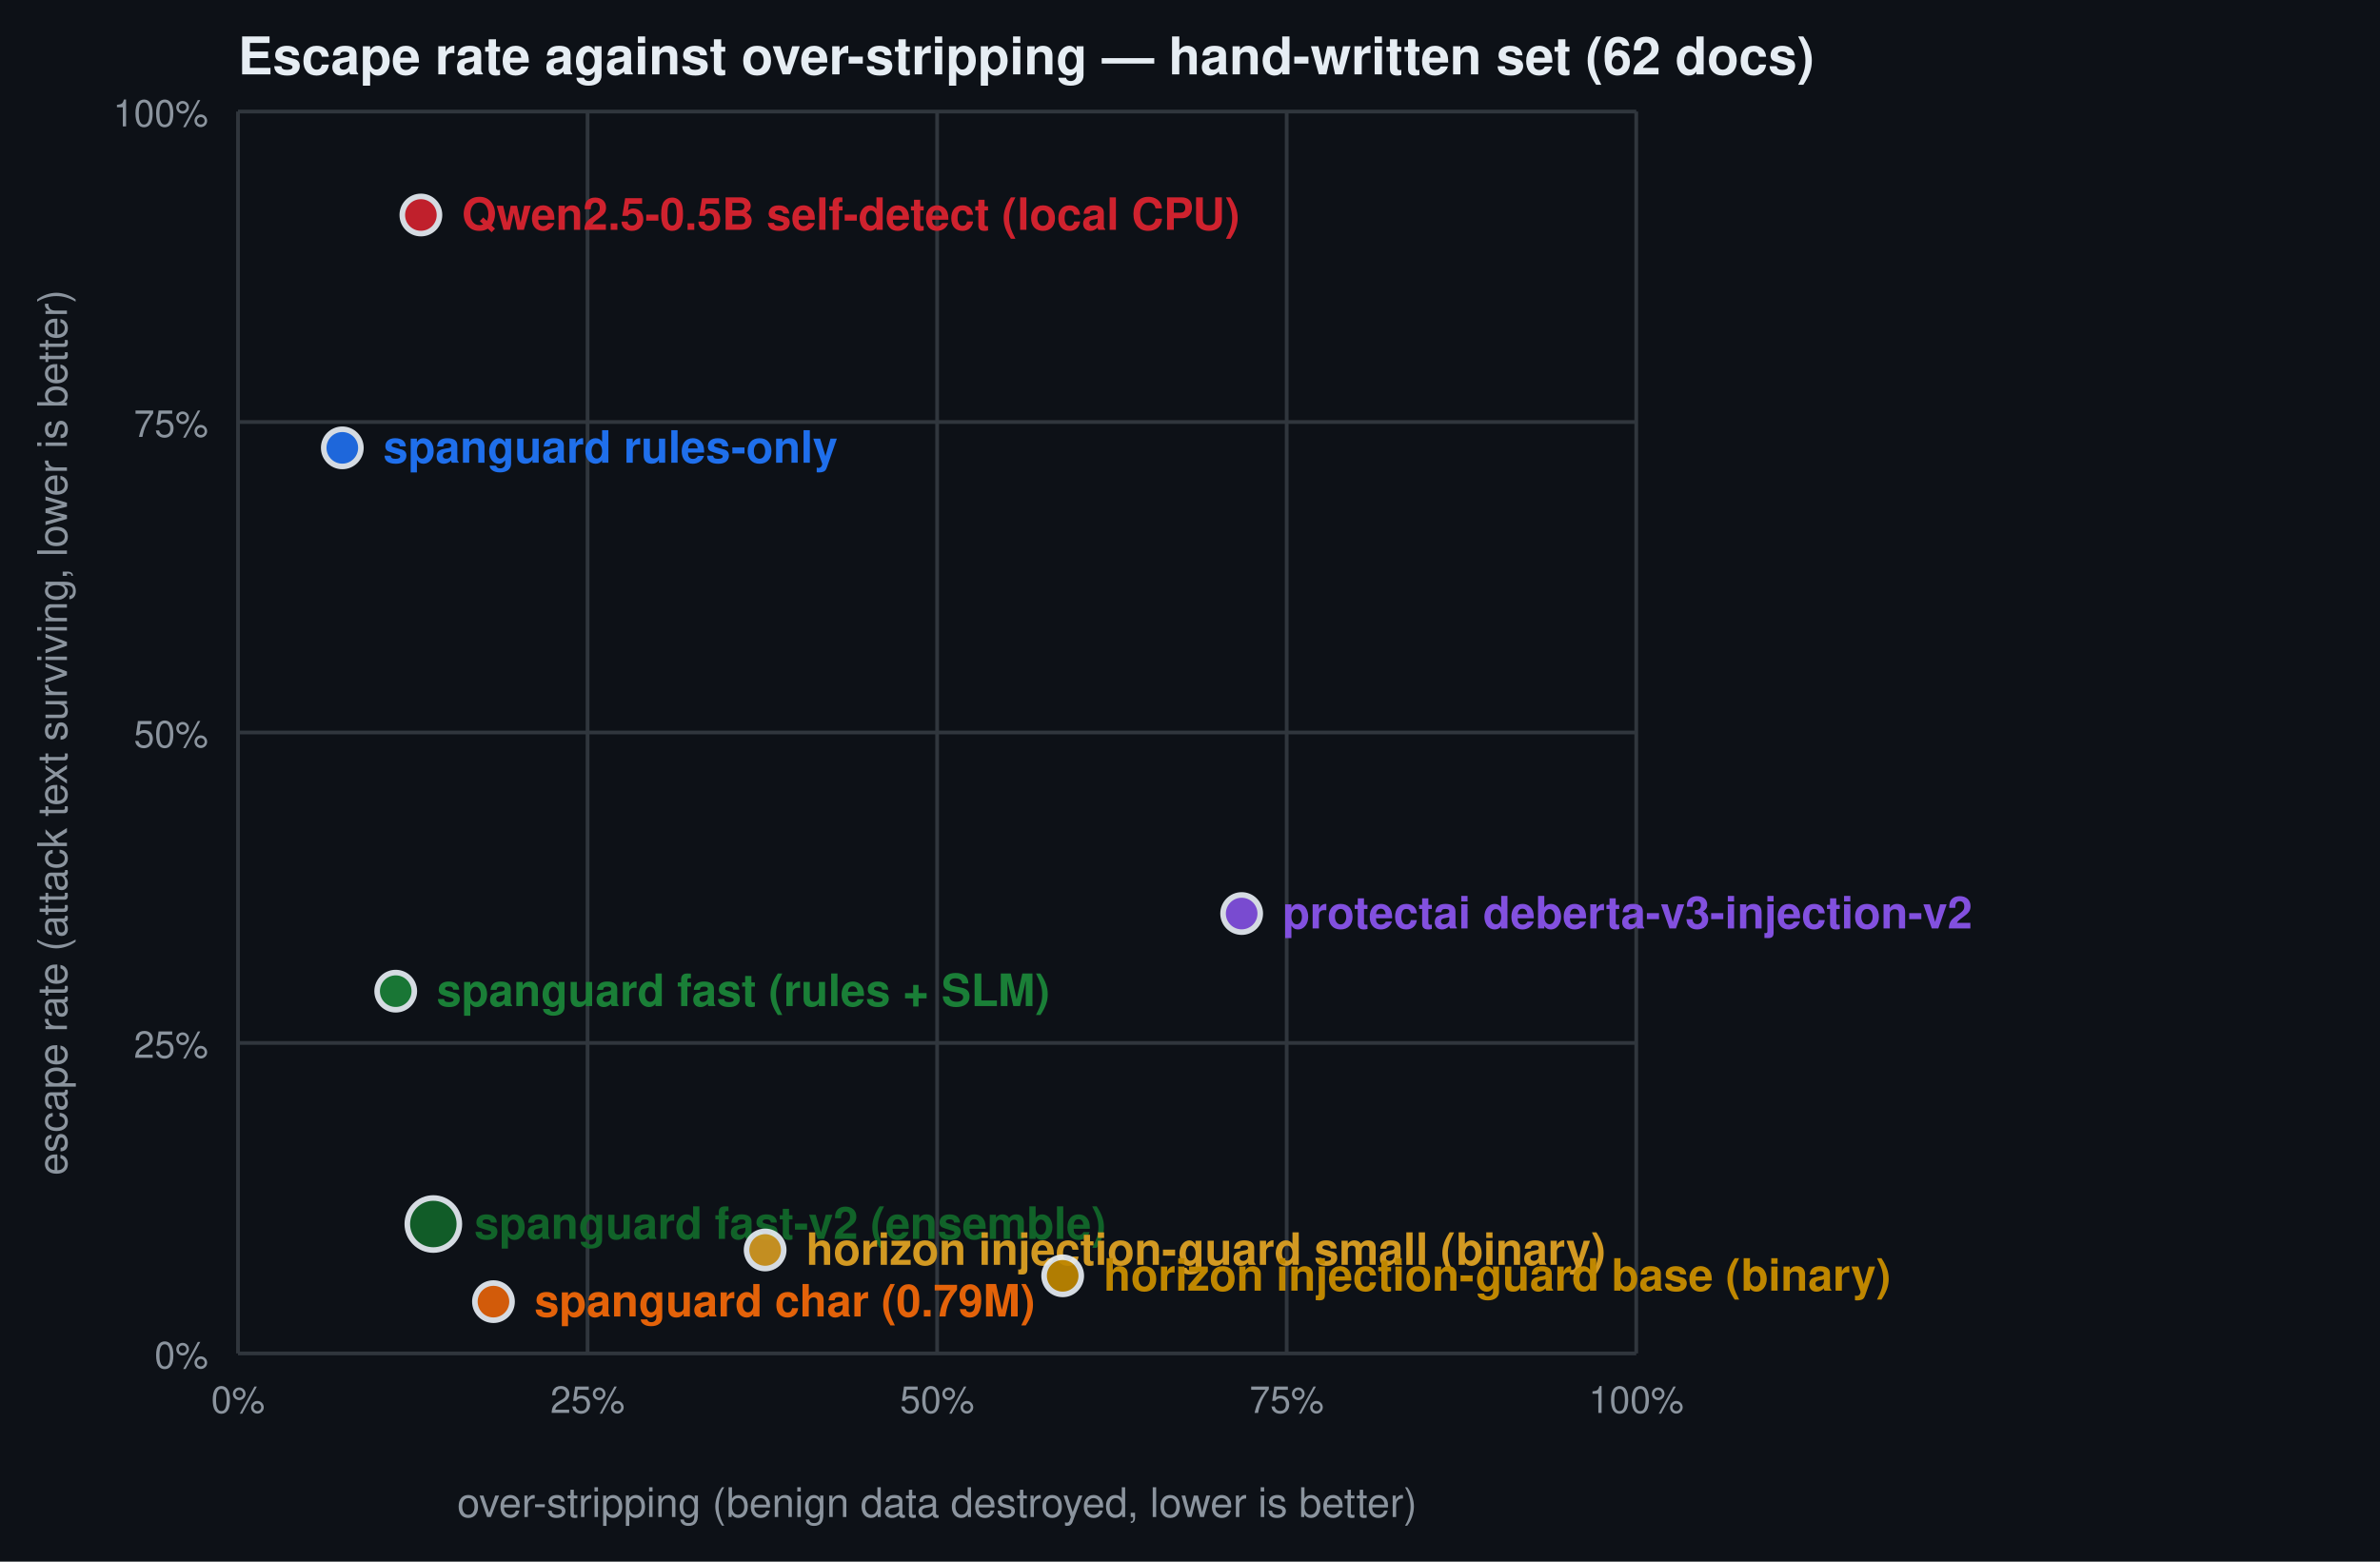
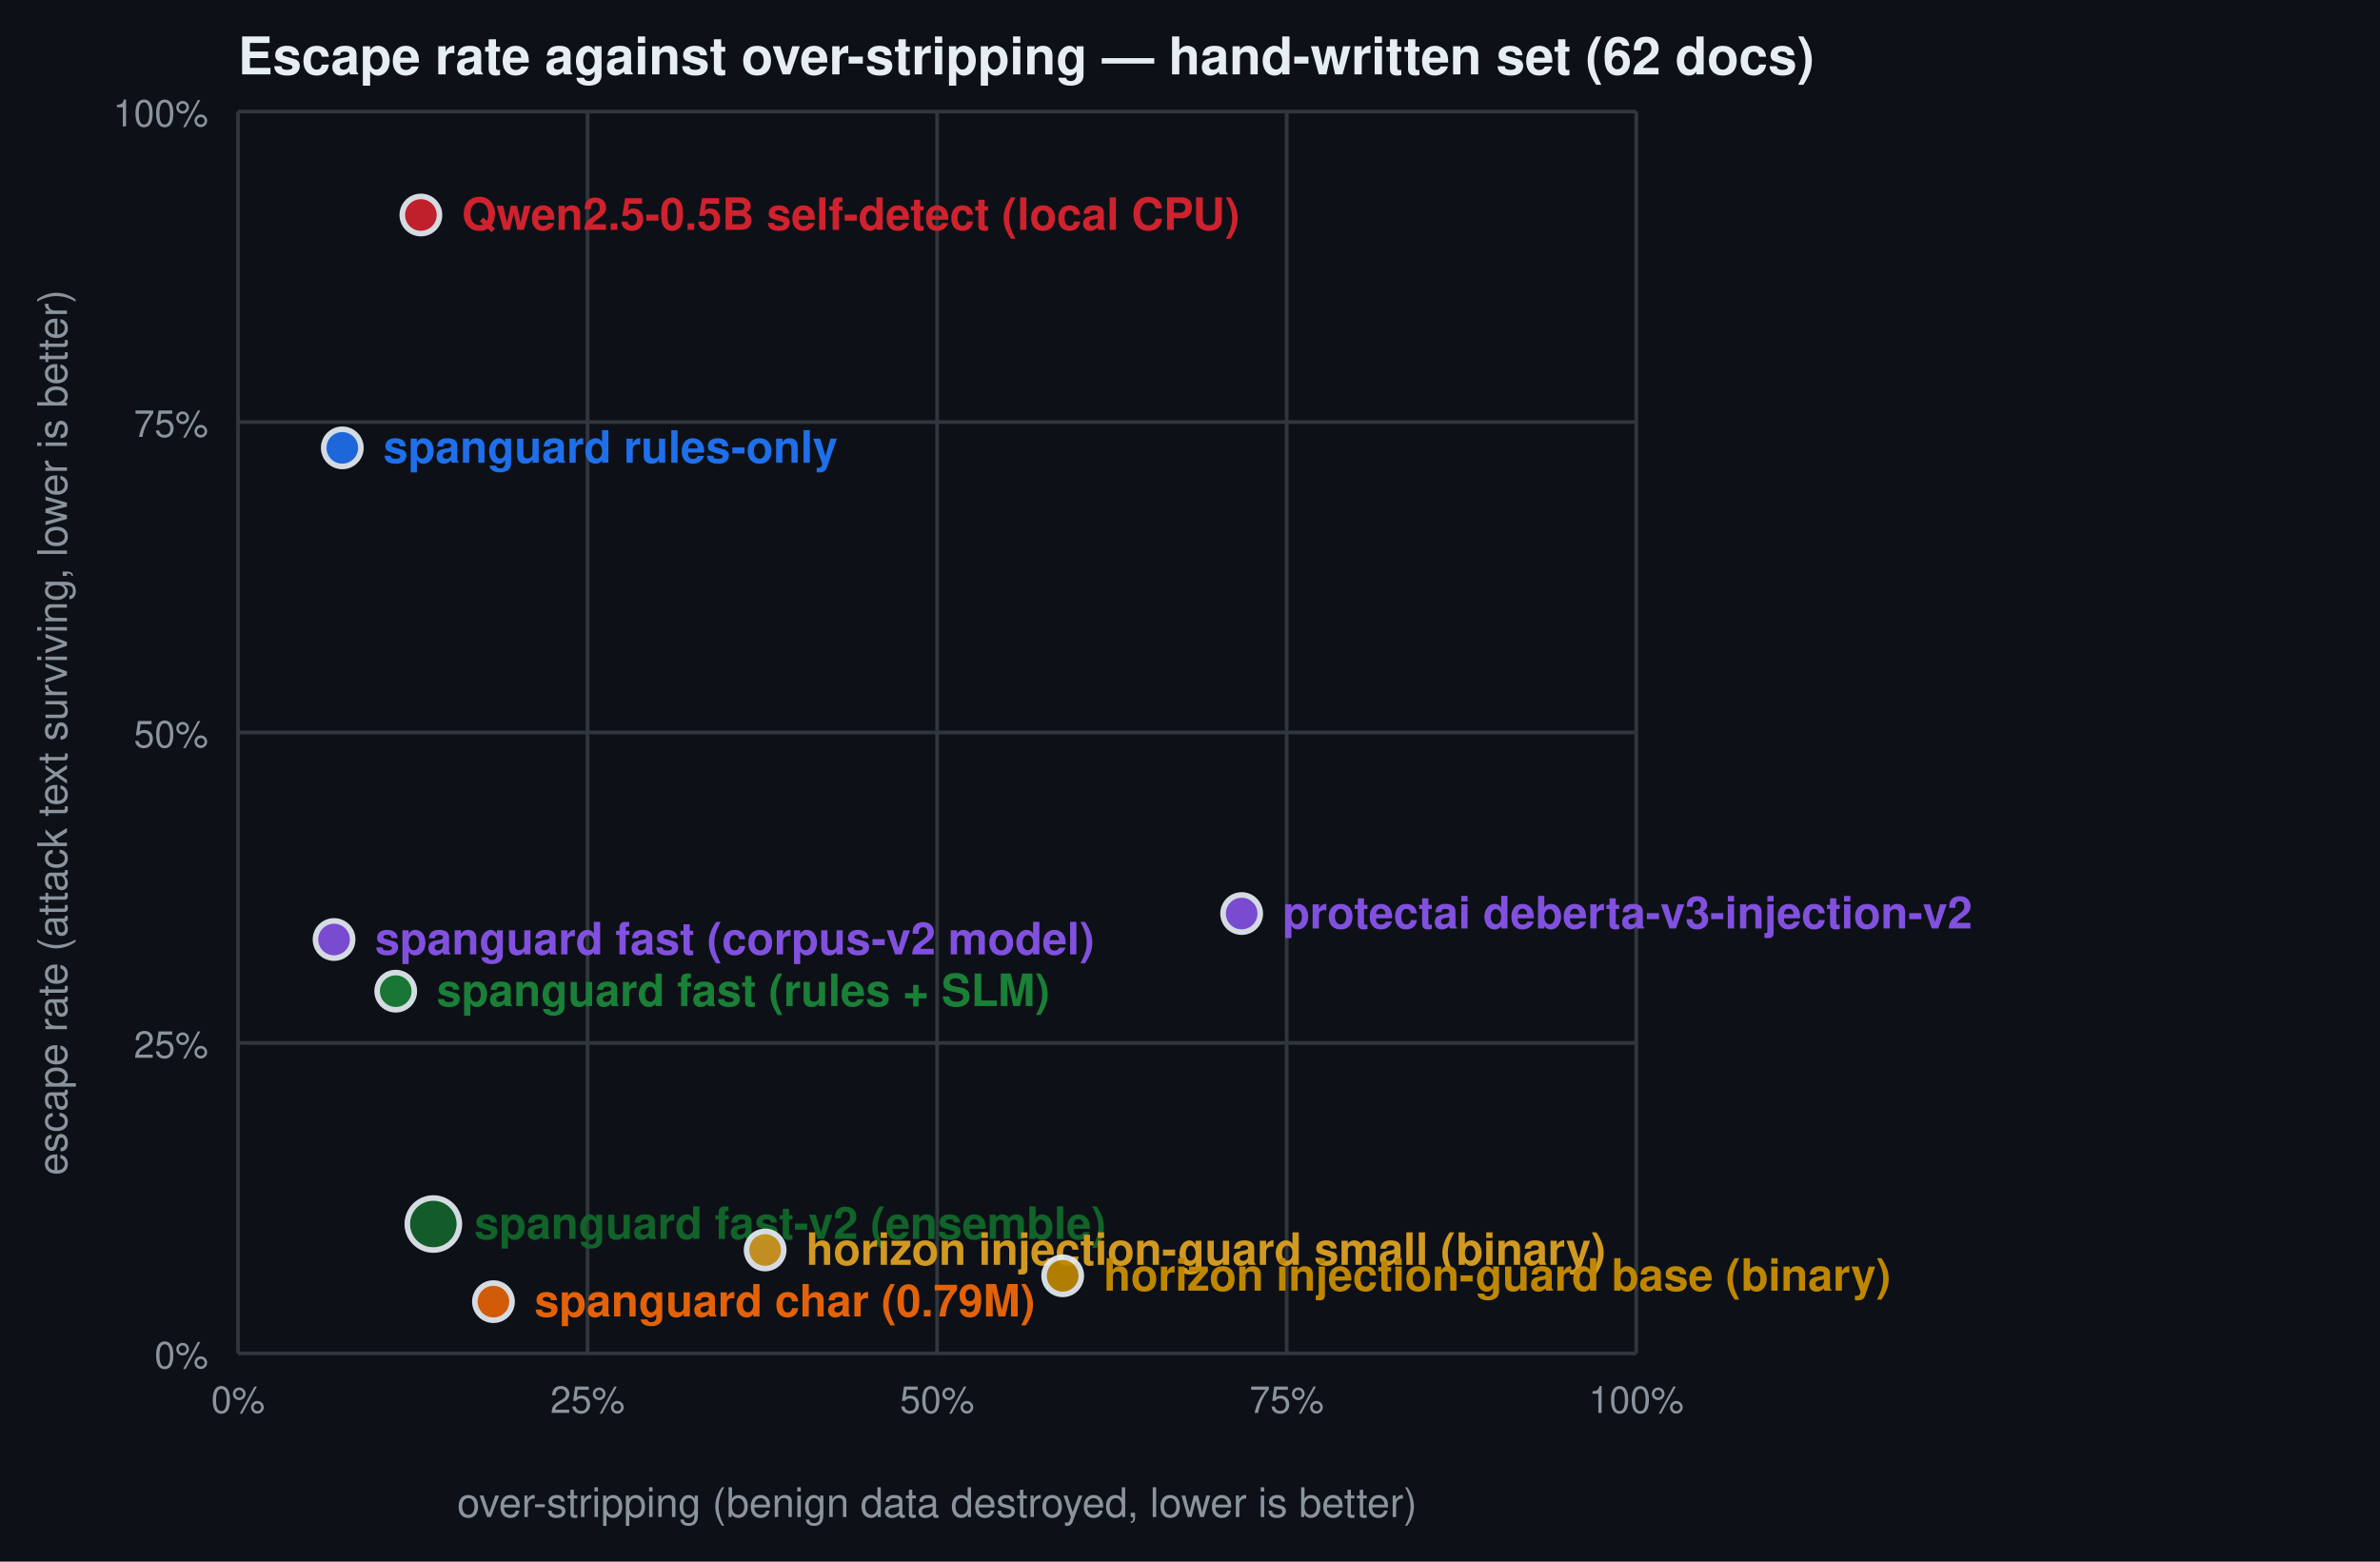
<svg xmlns="http://www.w3.org/2000/svg" width="640" height="420" viewBox="0 0 640 420" font-family="ui-sans-serif,system-ui,'Segoe UI',Helvetica,Arial,sans-serif">
  <rect width="640" height="420" fill="#0d1117" />
  <text x="64" y="20" font-size="14" fill="#e6edf3" text-anchor="start" font-weight="600" font-family="ui-sans-serif,system-ui,'Segoe UI',Helvetica,Arial,sans-serif" opacity="1.0">Escape rate against over-stripping — hand-written set (62 docs)</text>
  <text x="252.0" y="408" font-size="11" fill="#8b949e" text-anchor="middle" font-weight="normal" font-family="ui-sans-serif,system-ui,'Segoe UI',Helvetica,Arial,sans-serif" opacity="1.0">over-stripping (benign data destroyed, lower is better)</text>
  <g transform="rotate(-90 18 197.0)">
    <text x="18" y="197.0" font-size="11" fill="#8b949e" text-anchor="middle" font-weight="normal" font-family="ui-sans-serif,system-ui,'Segoe UI',Helvetica,Arial,sans-serif" opacity="1.0">escape rate (attack text surviving, lower is better)</text>
  </g>
  <line x1="64.0" y1="30" x2="64.0" y2="364" stroke="#30363d" stroke-width="1" />
  <text x="64.0" y="380" font-size="10" fill="#8b949e" text-anchor="middle" font-weight="normal" font-family="ui-sans-serif,system-ui,'Segoe UI',Helvetica,Arial,sans-serif" opacity="1.0">0%</text>
  <line x1="64" y1="30.0" x2="440" y2="30.0" stroke="#30363d" stroke-width="1" />
  <text x="56" y="34.0" font-size="10" fill="#8b949e" text-anchor="end" font-weight="normal" font-family="ui-sans-serif,system-ui,'Segoe UI',Helvetica,Arial,sans-serif" opacity="1.0">100%</text>
  <line x1="158.0" y1="30" x2="158.0" y2="364" stroke="#30363d" stroke-width="1" />
  <text x="158.0" y="380" font-size="10" fill="#8b949e" text-anchor="middle" font-weight="normal" font-family="ui-sans-serif,system-ui,'Segoe UI',Helvetica,Arial,sans-serif" opacity="1.0">25%</text>
  <line x1="64" y1="113.5" x2="440" y2="113.5" stroke="#30363d" stroke-width="1" />
  <text x="56" y="117.5" font-size="10" fill="#8b949e" text-anchor="end" font-weight="normal" font-family="ui-sans-serif,system-ui,'Segoe UI',Helvetica,Arial,sans-serif" opacity="1.0">75%</text>
  <line x1="252.0" y1="30" x2="252.0" y2="364" stroke="#30363d" stroke-width="1" />
  <text x="252.0" y="380" font-size="10" fill="#8b949e" text-anchor="middle" font-weight="normal" font-family="ui-sans-serif,system-ui,'Segoe UI',Helvetica,Arial,sans-serif" opacity="1.0">50%</text>
  <line x1="64" y1="197.0" x2="440" y2="197.0" stroke="#30363d" stroke-width="1" />
  <text x="56" y="201.0" font-size="10" fill="#8b949e" text-anchor="end" font-weight="normal" font-family="ui-sans-serif,system-ui,'Segoe UI',Helvetica,Arial,sans-serif" opacity="1.0">50%</text>
  <line x1="346.0" y1="30" x2="346.0" y2="364" stroke="#30363d" stroke-width="1" />
  <text x="346.0" y="380" font-size="10" fill="#8b949e" text-anchor="middle" font-weight="normal" font-family="ui-sans-serif,system-ui,'Segoe UI',Helvetica,Arial,sans-serif" opacity="1.0">75%</text>
  <line x1="64" y1="280.5" x2="440" y2="280.5" stroke="#30363d" stroke-width="1" />
  <text x="56" y="284.5" font-size="10" fill="#8b949e" text-anchor="end" font-weight="normal" font-family="ui-sans-serif,system-ui,'Segoe UI',Helvetica,Arial,sans-serif" opacity="1.0">25%</text>
  <line x1="440.0" y1="30" x2="440.0" y2="364" stroke="#30363d" stroke-width="1" />
  <text x="440.0" y="380" font-size="10" fill="#8b949e" text-anchor="middle" font-weight="normal" font-family="ui-sans-serif,system-ui,'Segoe UI',Helvetica,Arial,sans-serif" opacity="1.0">100%</text>
  <line x1="64" y1="364.0" x2="440" y2="364.0" stroke="#30363d" stroke-width="1" />
  <text x="56" y="368.0" font-size="10" fill="#8b949e" text-anchor="end" font-weight="normal" font-family="ui-sans-serif,system-ui,'Segoe UI',Helvetica,Arial,sans-serif" opacity="1.0">0%</text>
  <circle cx="106.413" cy="266.572" r="5" fill="#1a7f37" stroke="#e6edf3" stroke-width="1.5" opacity="0.92" />
  <text x="117.413" y="270.572" font-size="12" fill="#1a7f37" text-anchor="start" font-weight="600" font-family="ui-sans-serif,system-ui,'Segoe UI',Helvetica,Arial,sans-serif" opacity="1.0">spanguard fast (rules + SLM)</text>
  <circle cx="132.695" cy="350.072" r="5" fill="#e36209" stroke="#e6edf3" stroke-width="1.5" opacity="0.92" />
  <text x="143.695" y="354.072" font-size="12" fill="#e36209" text-anchor="start" font-weight="600" font-family="ui-sans-serif,system-ui,'Segoe UI',Helvetica,Arial,sans-serif" opacity="1.0">spanguard char (0.79M)</text>
  <circle cx="116.527" cy="329.197" r="7" fill="#116329" stroke="#e6edf3" stroke-width="1.5" opacity="0.92" />
  <text x="127.527" y="333.197" font-size="12" fill="#116329" text-anchor="start" font-weight="600" font-family="ui-sans-serif,system-ui,'Segoe UI',Helvetica,Arial,sans-serif" opacity="1.0">spanguard fast-v2 (ensemble)</text>
+   <circle cx="89.831" cy="252.678" r="5" fill="#8250df" stroke="#e6edf3" stroke-width="1.5" opacity="0.92" />
+   <text x="100.831" y="256.678" font-size="12" fill="#8250df" text-anchor="start" font-weight="600" font-family="ui-sans-serif,system-ui,'Segoe UI',Helvetica,Arial,sans-serif" opacity="1.0">spanguard fast (corpus-v2 model)</text>
  <circle cx="92.05" cy="120.447" r="5" fill="#1f6feb" stroke="#e6edf3" stroke-width="1.5" opacity="0.92" />
  <text x="103.05" y="124.447" font-size="12" fill="#1f6feb" text-anchor="start" font-weight="600" font-family="ui-sans-serif,system-ui,'Segoe UI',Helvetica,Arial,sans-serif" opacity="1.0">spanguard rules-only</text>
  <circle cx="333.893" cy="245.697" r="5" fill="#8250df" stroke="#e6edf3" stroke-width="1.5" opacity="0.92" />
  <text x="344.893" y="249.697" font-size="12" fill="#8250df" text-anchor="start" font-weight="600" font-family="ui-sans-serif,system-ui,'Segoe UI',Helvetica,Arial,sans-serif" opacity="1.0">protectai deberta-v3-injection-v2</text>
  <circle cx="113.181" cy="57.822" r="5" fill="#cf222e" stroke="#e6edf3" stroke-width="1.5" opacity="0.92" />
  <text x="124.181" y="61.822" font-size="12" fill="#cf222e" text-anchor="start" font-weight="600" font-family="ui-sans-serif,system-ui,'Segoe UI',Helvetica,Arial,sans-serif" opacity="1.0">Qwen2.5-0.5B self-detect (local CPU)</text>
  <circle cx="205.752" cy="336.178" r="5" fill="#d29922" stroke="#e6edf3" stroke-width="1.5" opacity="0.92" />
  <text x="216.752" y="340.178" font-size="12" fill="#d29922" text-anchor="start" font-weight="600" font-family="ui-sans-serif,system-ui,'Segoe UI',Helvetica,Arial,sans-serif" opacity="1.0">horizon injection-guard small (binary)</text>
  <circle cx="285.765" cy="343.125" r="5" fill="#bf8700" stroke="#e6edf3" stroke-width="1.5" opacity="0.92" />
  <text x="296.765" y="347.125" font-size="12" fill="#bf8700" text-anchor="start" font-weight="600" font-family="ui-sans-serif,system-ui,'Segoe UI',Helvetica,Arial,sans-serif" opacity="1.0">horizon injection-guard base (binary)</text>
</svg>
